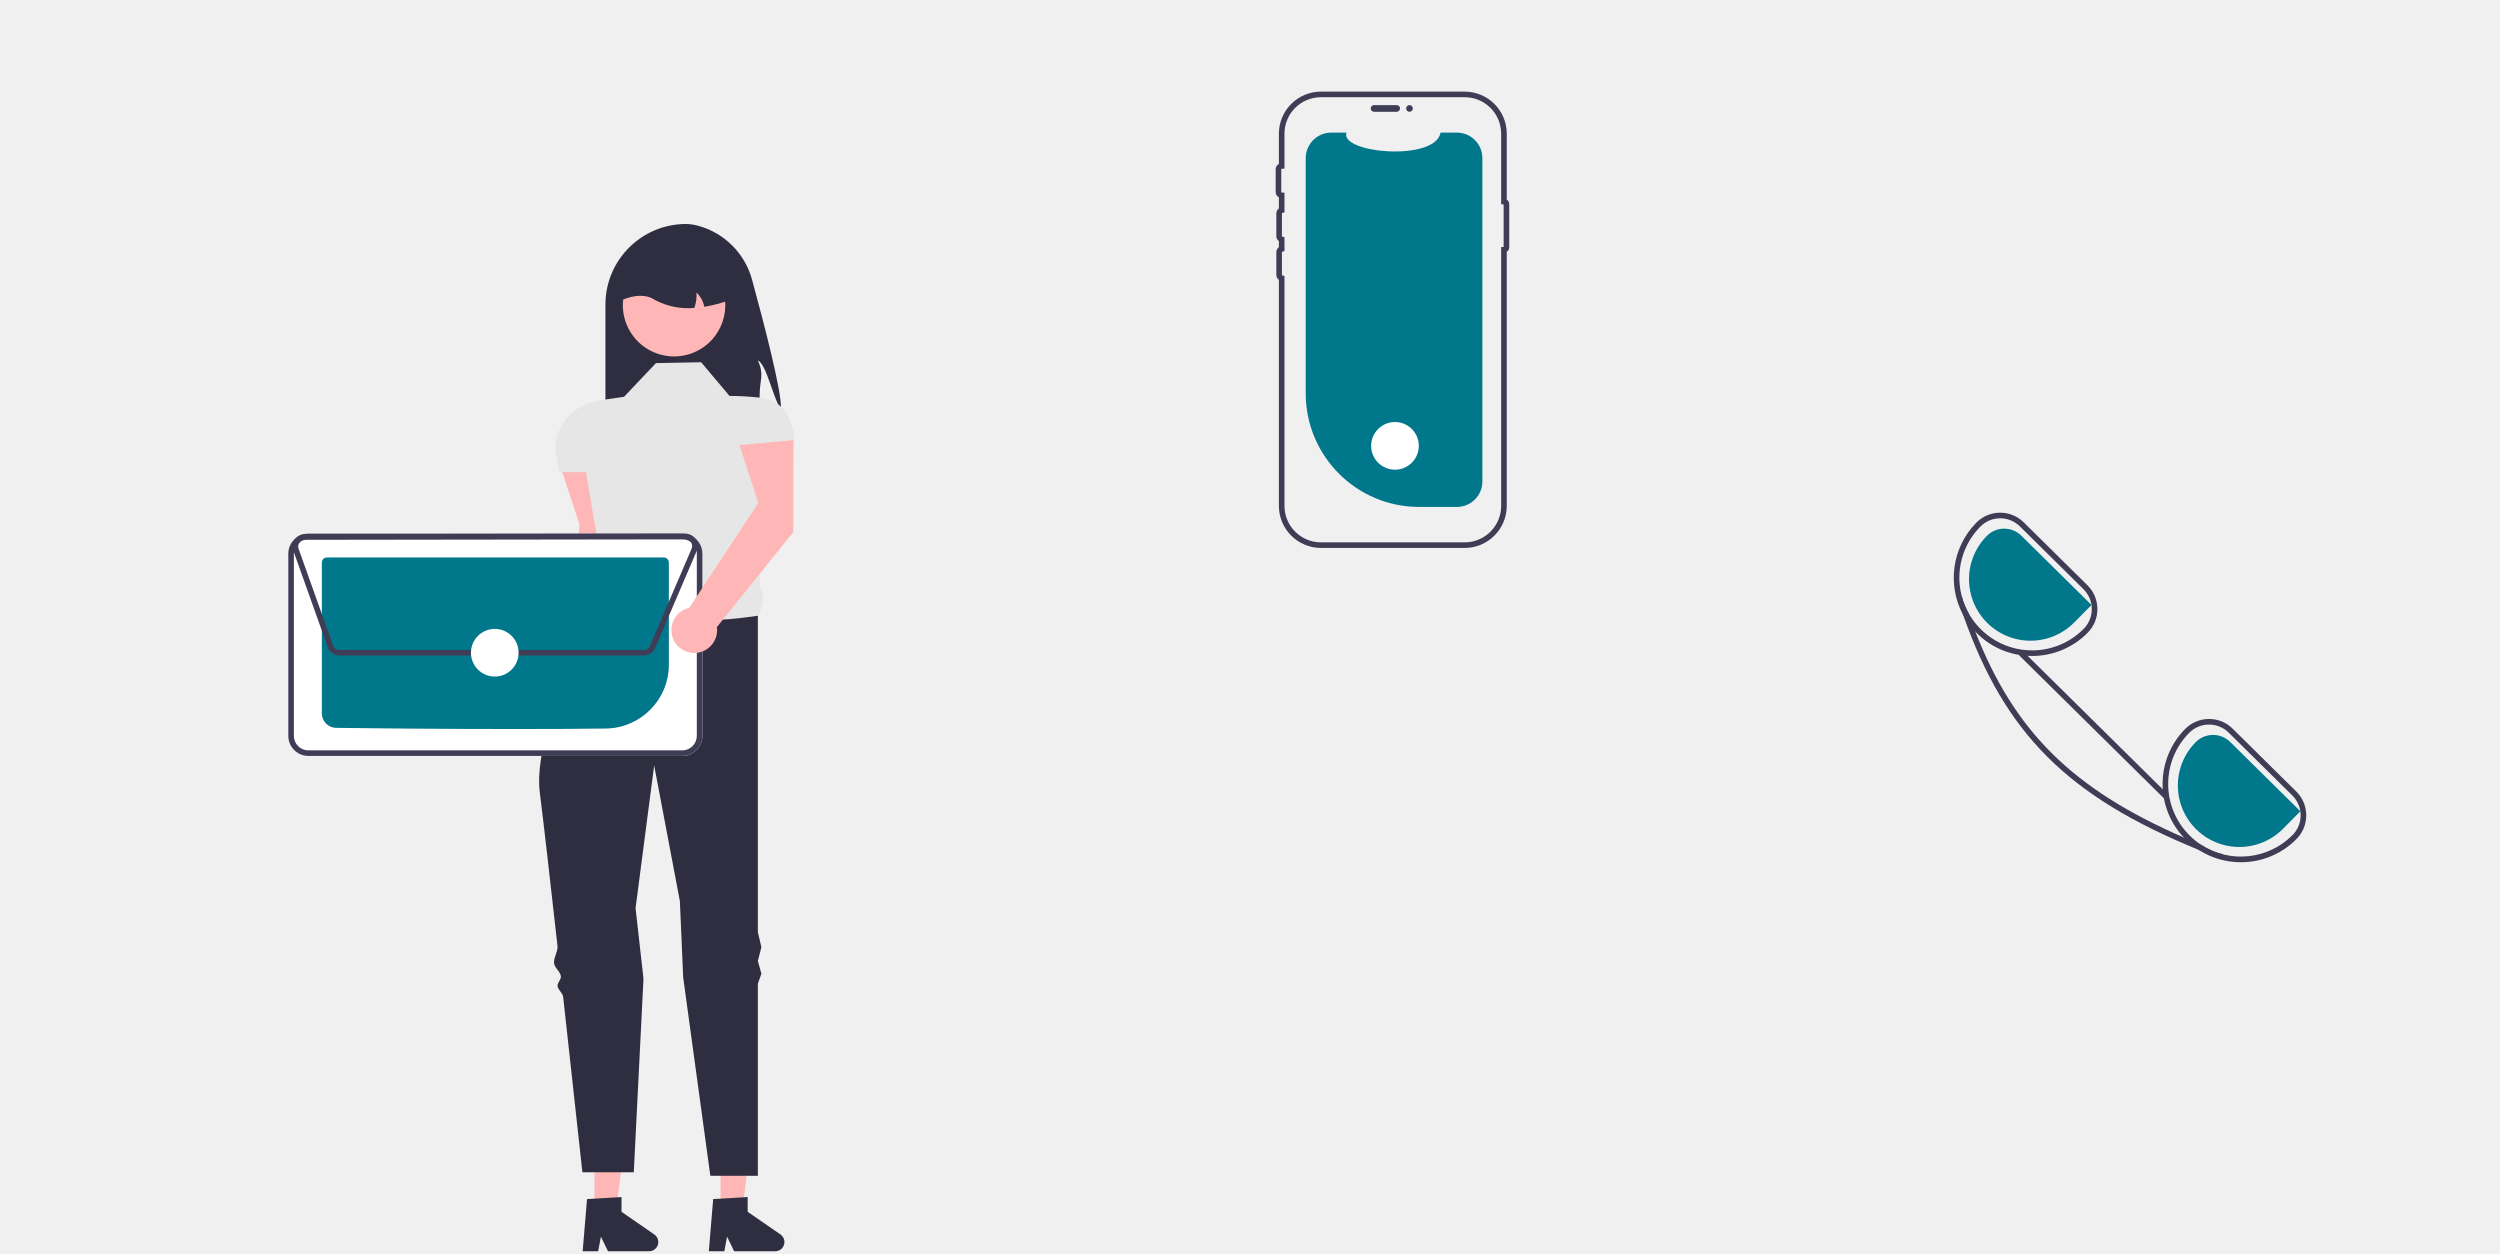
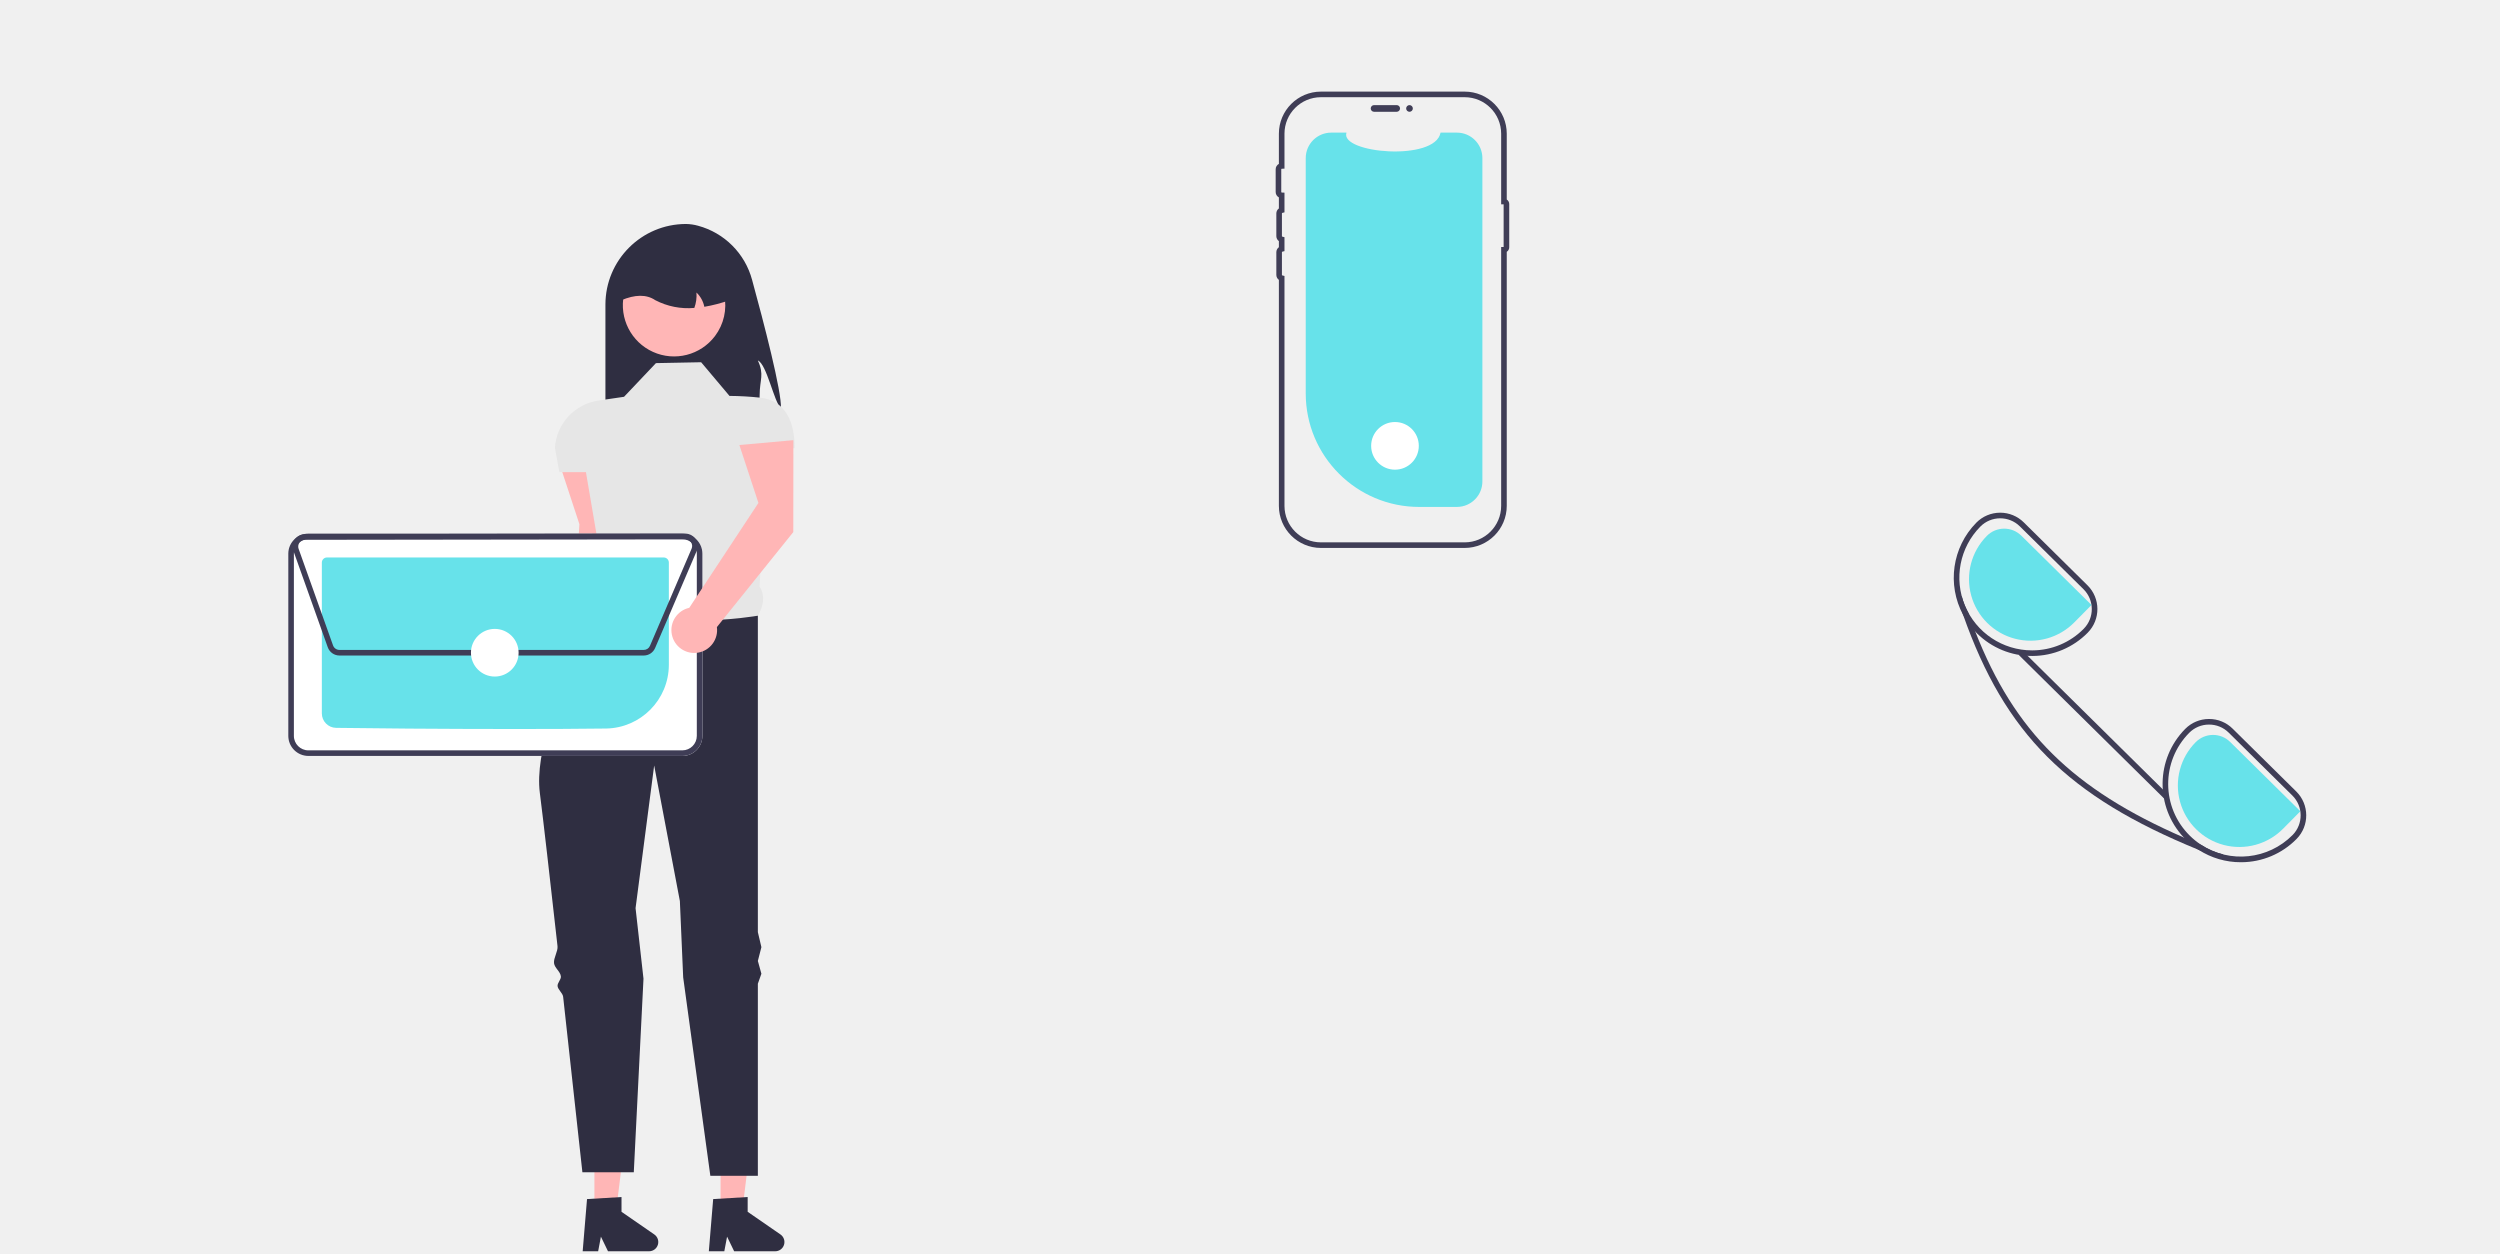
<svg xmlns="http://www.w3.org/2000/svg" data-name="Layer 1" width="894.249" height="448.282" viewBox="0 0 894.249 448.282">
  <path d="M447.37,674.141q-40.475,0-80.829-1.449c-38.44-1.381-78.19-2.808-115.136-23.299-25.845-14.333-48.735-37.329-66.194-66.504a223.77,223.77,0,0,1-25.369-63.604,261.476,261.476,0,0,1,.953-123.779,219.834,219.834,0,0,1,14.741-40.4c26.943-55.793,76.085-93.246,134.826-102.754a6.807,6.807,0,0,1,1.463-.031c.264.014.528.029.796.018l.346-.11a16.882,16.882,0,0,1,2.721-.698c90.594-13.487,186.365,13.802,276.952,78.914,70.042,50.351,162.868,77.464,283.781,82.889l1.717.09c33.66,1.934,66.218,15.811,94.16,40.133,27.579,24.006,48.287,56.034,59.884,92.624,1.426,4.461,2.733,9.104,3.884,13.801a26.039,26.039,0,0,1-6.941,24.69v.009l-.301.31c-.725.721-1.488,1.412-2.267,2.056l-.917.756c-7.727,6.365-13.83,11.394-21.135,15.299a64.983,64.983,0,0,1-15.419,5.821c-29.465,7.184-59.388,13.844-88.936,19.797-57.385,11.57-116.281,21.115-175.054,28.368A2269.141,2269.141,0,0,1,447.37,674.141Zm-136.232-419.845a3.507,3.507,0,0,0-.539.037c-58.192,9.419-106.869,46.504-133.544,101.745a217.624,217.624,0,0,0-14.595,40,259.188,259.188,0,0,0-.941,122.681,221.622,221.622,0,0,0,25.123,62.996c17.288,28.889,39.944,51.654,65.518,65.836,36.614,20.308,76.176,21.729,114.436,23.102a2266.314,2266.314,0,0,0,358.315-15.595c58.735-7.249,117.593-16.787,174.94-28.351,29.528-5.948,59.43-12.604,88.875-19.783a63.358,63.358,0,0,0,15.047-5.679c7.157-3.826,13.202-8.807,20.855-15.111l.917-.755c.67-.554,1.329-1.146,1.958-1.761l.181-.189c6.289-6.339,8.735-14.702,6.71-22.944v-.001c-1.139-4.646-2.432-9.24-3.844-13.655-23.69-74.746-84.974-127.569-152.496-131.447l-1.707-.09c-55.232-2.479-103.564-9.344-147.752-20.99-52.75-13.902-98.801-34.83-136.876-62.201-90.242-64.862-185.613-92.049-275.811-78.626a15.473,15.473,0,0,0-2.479.643l-.623.174a9.374,9.374,0,0,1-1.062-.013C311.537,254.307,311.335,254.296,311.138,254.296Z" transform="translate(-152.8755 -225.8589)" fill="#f0f0f0" />
  <path d="M432.202,371.915c-2.498-2.397-5.053-15.762-8.242-17.118,2.384,5.269.653,6.663.64,12.446a39.123,39.123,0,0,1-1.141,9.745H369.435V334.825a28.847,28.847,0,0,1,28.848-28.848,17.214,17.214,0,0,1,4.276.626A27.428,27.428,0,0,1,421.909,326.007C426.028,341.061,432.578,366.119,432.202,371.915Z" transform="translate(-152.8755 -225.8589)" fill="#2f2e41" />
  <path d="M372.605,423.782l.027-32.863L353.314,392.645l6.818,20.726-3.191,52.096a8.173,8.173,0,1,0,9.89,6.889Z" transform="translate(-152.8755 -225.8589)" fill="#ffb6b6" />
  <polygon points="257.746 432.76 265.55 432.759 269.263 402.657 257.744 402.657 257.746 432.76" fill="#ffb6b6" />
  <path d="M407.978,654.769l12.337-.736v5.286l11.729,8.101a3.302,3.302,0,0,1-1.876,6.019H415.481L412.949,668.209l-.988,5.228h-5.538Z" transform="translate(-152.8755 -225.8589)" fill="#2f2e41" />
  <polygon points="212.62 432.76 220.425 432.759 224.137 402.657 212.619 402.657 212.62 432.76" fill="#ffb6b6" />
  <path d="M362.853,654.769l12.337-.736v5.286l11.729,8.101a3.302,3.302,0,0,1-1.876,6.019H370.355l-2.532-5.228-.988,5.228H361.297Z" transform="translate(-152.8755 -225.8589)" fill="#2f2e41" />
  <path d="M403.672,355.43l-16.167.317-11.412,12.046-9.149,1.342a18.266,18.266,0,0,0-15.577,16.897v0l1.585,8.706h9.51l5.502,32.303c-2.139,5.451-2.285,9.754,2.107,11.444l13.631,25.678L423.96,446.094c2.042-3.51,2.696-7.036.609-10.464l2.878-49.45h9.677v0c0-9.249-3.128-17.046-12.32-18.075a108.654,108.654,0,0,0-10.989-.629Z" transform="translate(-152.8755 -225.8589)" fill="#e6e6e6" />
  <path d="M423.96,446.094s-39.309,6.974-53.891-7.608c0,0-1.48,2.513-3.711,6.682-.642,1.199-1.881,2.011-2.629,3.463-.68,1.32-2.429,2.942-3.17,4.439-.596,1.204.36,2.777-.26,4.078-7.468,15.664-16.193,37.759-14.322,52.348,1.206,9.409,3.698,31.302,6.322,54.816.205,1.837-1.455,4.197-1.249,6.049.194,1.746,2.255,2.984,2.45,4.734.129,1.162-1.31,2.348-1.181,3.508.141,1.273,1.85,2.522,1.991,3.79,3.594,32.468,6.886,62.781,6.886,62.781h18.386l3.469-69.232-2.835-25.236,6.657-51.038,9.193,48.502,1.183,27.297,9.715,70.975H423.96v-68.708l1.268-3.569-1.268-4.578,1.268-4.932-1.268-5.372Z" transform="translate(-152.8755 -225.8589)" fill="#2f2e41" />
  <path d="M408.634,346.055a18.326,18.326,0,1,1,3.175-15.314c.053.22.097.438.14.665A18.301,18.301,0,0,1,408.634,346.055Z" transform="translate(-152.8755 -225.8589)" fill="#ffb6b6" />
  <path d="M404.813,335.598a9.633,9.633,0,0,0-2.815-5.104,13.142,13.142,0,0,1-.761,5.51,25.395,25.395,0,0,1-13.955-2.764c-3.233-2.194-7.348-2.004-12.141,0a17.75,17.75,0,0,1,17.752-17.752h3.17a17.756,17.756,0,0,1,17.752,17.752A52.852,52.852,0,0,1,404.813,335.598Z" transform="translate(-152.8755 -225.8589)" fill="#2f2e41" />
  <circle cx="113.249" cy="285" r="51" fill="#f0f0f0" />
  <circle cx="438.249" cy="51" r="51" fill="#f0f0f0" />
  <circle cx="843.249" cy="293" r="51" fill="#f0f0f0" />
-   <path d="M683.125,282.421V398.067A9.119,9.119,0,0,1,674.101,407.186a.802.802,0,0,1-.1.004H660.541a40.606,40.606,0,0,1-40.606-40.606v-84.163a9.123,9.123,0,0,1,9.123-9.123l5.454,0c-2.527,7.371,31.765,10.474,33.648,0l5.841,0A9.123,9.123,0,0,1,683.125,282.421Z" transform="translate(-152.8755 -225.8589)" fill="#00778b" />
+   <path d="M683.125,282.421V398.067A9.119,9.119,0,0,1,674.101,407.186a.802.802,0,0,1-.1.004H660.541a40.606,40.606,0,0,1-40.606-40.606v-84.163a9.123,9.123,0,0,1,9.123-9.123l5.454,0c-2.527,7.371,31.765,10.474,33.648,0l5.841,0A9.123,9.123,0,0,1,683.125,282.421Z" transform="translate(-152.8755 -225.8589)" fill="#67e2ea" />
  <path d="M643.182,264.65a1.197,1.197,0,0,1,1.196-1.196h8.13a1.196,1.196,0,0,1,0,2.391h-8.13A1.197,1.197,0,0,1,643.182,264.65Z" transform="translate(-152.8755 -225.8589)" fill="#3f3d56" />
  <path d="M676.794,421.859h-51.416a15.063,15.063,0,0,1-15.046-15.046V325.972a2.187,2.187,0,0,1-.911-1.779v-8.13a2.186,2.186,0,0,1,.911-1.778v-2.182a2.186,2.186,0,0,1-.911-1.778v-8.131a2.186,2.186,0,0,1,.911-1.778v-3.944a2.184,2.184,0,0,1-1.15-1.93v-8.13a2.184,2.184,0,0,1,1.15-1.93V273.674A15.063,15.063,0,0,1,625.378,258.628h51.416a15.063,15.063,0,0,1,15.046,15.046V297.23a1.886,1.886,0,0,1,.886,1.598v15.503a1.887,1.887,0,0,1-.886,1.599V406.813A15.063,15.063,0,0,1,676.794,421.859ZM625.378,260.628a13.061,13.061,0,0,0-13.046,13.046v12.508l-.962.037a.195.195,0,0,0-.188.192V294.541a.196.196,0,0,0,.188.192l.962.037v7.049l-.761.188a.197.197,0,0,0-.15.187v8.131a.197.197,0,0,0,.15.187l.761.188v4.991l-.761.188a.197.197,0,0,0-.15.187v8.13a.197.197,0,0,0,.15.187l.761.188V406.813a13.061,13.061,0,0,0,13.046,13.046h51.416a13.061,13.061,0,0,0,13.046-13.046V314.217h.886V298.942h-.886V273.674a13.061,13.061,0,0,0-13.046-13.046Z" transform="translate(-152.8755 -225.8589)" fill="#3f3d56" />
  <circle cx="504.176" cy="38.791" r="1.196" fill="#3f3d56" />
  <path d="M396.956,496.262H263.168a7.188,7.188,0,0,1-7.17-7.169v-65.189a7.188,7.188,0,0,1,7.169-7.17H396.955a7.188,7.188,0,0,1,7.17,7.169v65.189A7.188,7.188,0,0,1,396.956,496.262Z" transform="translate(-152.8755 -225.8589)" fill="#fff" />
  <path d="M396.956,496.262H263.168a7.188,7.188,0,0,1-7.17-7.169v-65.189a7.188,7.188,0,0,1,7.169-7.17H396.955a7.188,7.188,0,0,1,7.17,7.169v65.189A7.188,7.188,0,0,1,396.956,496.262ZM263.168,418.734a5.185,5.185,0,0,0-5.17,5.171v65.187a5.185,5.185,0,0,0,5.171,5.17H396.954a5.185,5.185,0,0,0,5.171-5.171v-65.187a5.185,5.185,0,0,0-5.171-5.17Z" transform="translate(-152.8755 -225.8589)" fill="#3f3d56" />
-   <path d="M337.232,486.628c-26.386,0-53.899-.252-64.164-.416a5.176,5.176,0,0,1-5.07-5.155V427.095a1.83,1.83,0,0,1,1.823-1.828H390.297a1.829,1.829,0,0,1,1.827,1.823v36.612a22.842,22.842,0,0,1-22.457,22.752C360.1,486.579,348.771,486.628,337.232,486.628Z" transform="translate(-152.8755 -225.8589)" fill="#00778b" />
+   <path d="M337.232,486.628c-26.386,0-53.899-.252-64.164-.416a5.176,5.176,0,0,1-5.07-5.155V427.095a1.83,1.83,0,0,1,1.823-1.828H390.297a1.829,1.829,0,0,1,1.827,1.823v36.612a22.842,22.842,0,0,1-22.457,22.752C360.1,486.579,348.771,486.628,337.232,486.628Z" transform="translate(-152.8755 -225.8589)" fill="#67e2ea" />
  <path d="M383.146,460.339H274.287a4.438,4.438,0,0,1-4.164-2.936l-12.321-34.566a4.423,4.423,0,0,1,4.158-5.907l136.072-.189a4.423,4.423,0,0,1,4.359,5.198l.105.044-.391.912-.004.009-14.895,34.755A4.41,4.41,0,0,1,383.146,460.339Zm14.892-41.598-136.075.189a2.423,2.423,0,0,0-2.278,3.235l12.321,34.565a2.433,2.433,0,0,0,2.282,1.608H383.146a2.413,2.413,0,0,0,2.222-1.467l14.896-34.756.732.314-.732-.314a2.421,2.421,0,0,0-2.226-3.375Z" transform="translate(-152.8755 -225.8589)" fill="#3f3d56" />
  <circle cx="176.983" cy="233.48" r="8.524" fill="#fff" />
  <circle cx="498.983" cy="159.48" r="8.524" fill="#fff" />
  <path d="M974.255,508.979l-22.77-22.48a11.884,11.884,0,0,0-8.43-3.46h-.08a11.914,11.914,0,0,0-8.46,3.56,27.991,27.991,0,0,0-.49,38.84c.24.26.49.51.74.76a27.248,27.248,0,0,0,4.56,3.65,27.676,27.676,0,0,0,15.11,4.43h.17a27.826,27.826,0,0,0,19.75-8.32,12.023,12.023,0,0,0-.1-16.98Zm-1.32,15.57a26.092,26.092,0,0,1-32.76,3.48,26.786,26.786,0,0,1-4.01-3.25,26.002,26.002,0,0,1-.23-36.77,9.913,9.913,0,0,1,7.06-2.97h.06a9.911,9.911,0,0,1,7.02,2.88l22.77,22.49a10.007,10.007,0,0,1,.09,14.14Z" transform="translate(-152.8755 -225.8589)" fill="#3f3d56" />
  <path d="M899.545,435.199l-22.77-22.49a11.926,11.926,0,0,0-8.43-3.46h-.07a11.947,11.947,0,0,0-8.47,3.57,28.077,28.077,0,0,0-4.72,33l.01.01a27.562,27.562,0,0,0,4.33,5.93c.19.22.41.44.63.66a27.835,27.835,0,0,0,19.67,8.08h.18a27.854,27.854,0,0,0,19.75-8.33,11.999,11.999,0,0,0-.11-16.97Zm-1.32,15.57a25.855,25.855,0,0,1-18.33,7.73h-.17a26,26,0,0,1-18.49-44.27,10.008,10.008,0,0,1,14.14-.09l22.77,22.48A10.019,10.019,0,0,1,898.225,450.769Z" transform="translate(-152.8755 -225.8589)" fill="#3f3d56" />
-   <path d="M975.71,516.046l-25.103-24.794a8.727,8.727,0,0,0-12.327.076,22,22,0,1,0,31.305,30.919Z" transform="translate(-152.8755 -225.8589)" fill="#00778b" />
-   <path d="M901.004,442.262l-25.103-24.794a8.727,8.727,0,0,0-12.327.076,22,22,0,1,0,31.305,30.919Z" transform="translate(-152.8755 -225.8589)" fill="#00778b" />
+   <path d="M975.71,516.046l-25.103-24.794a8.727,8.727,0,0,0-12.327.076,22,22,0,1,0,31.305,30.919Z" transform="translate(-152.8755 -225.8589)" fill="#67e2ea" />
+   <path d="M901.004,442.262l-25.103-24.794a8.727,8.727,0,0,0-12.327.076,22,22,0,1,0,31.305,30.919Z" transform="translate(-152.8755 -225.8589)" fill="#67e2ea" />
  <path d="M948.125,531.489l-.6,1.58q-4.23-1.605-8.2-3.22c-46.88-19.13-69.26-41.52-84.23-84.02l-.01-.01q-1.065-3-2.07-6.14l1.58-.51a25.542,25.542,0,0,0,2.3,5.78q1.23,3.495,2.53,6.81c14.07,35.87,34.82,56.37,74.6,73.68q3,1.305,6.15,2.59A26.087,26.087,0,0,0,948.125,531.489Z" transform="translate(-152.8755 -225.8589)" fill="#3f3d56" />
  <rect x="900.623" y="448.539" width="2.001" height="73" transform="translate(-229.9252 559.8239) rotate(-45.35527)" fill="#3f3d56" />
  <path d="M436.64,416.173l.027-32.863-19.318,1.726,6.818,20.726-24.747,37.514a8.173,8.173,0,1,0,9.89,6.889Z" transform="translate(-152.8755 -225.8589)" fill="#ffb6b6" />
</svg>
